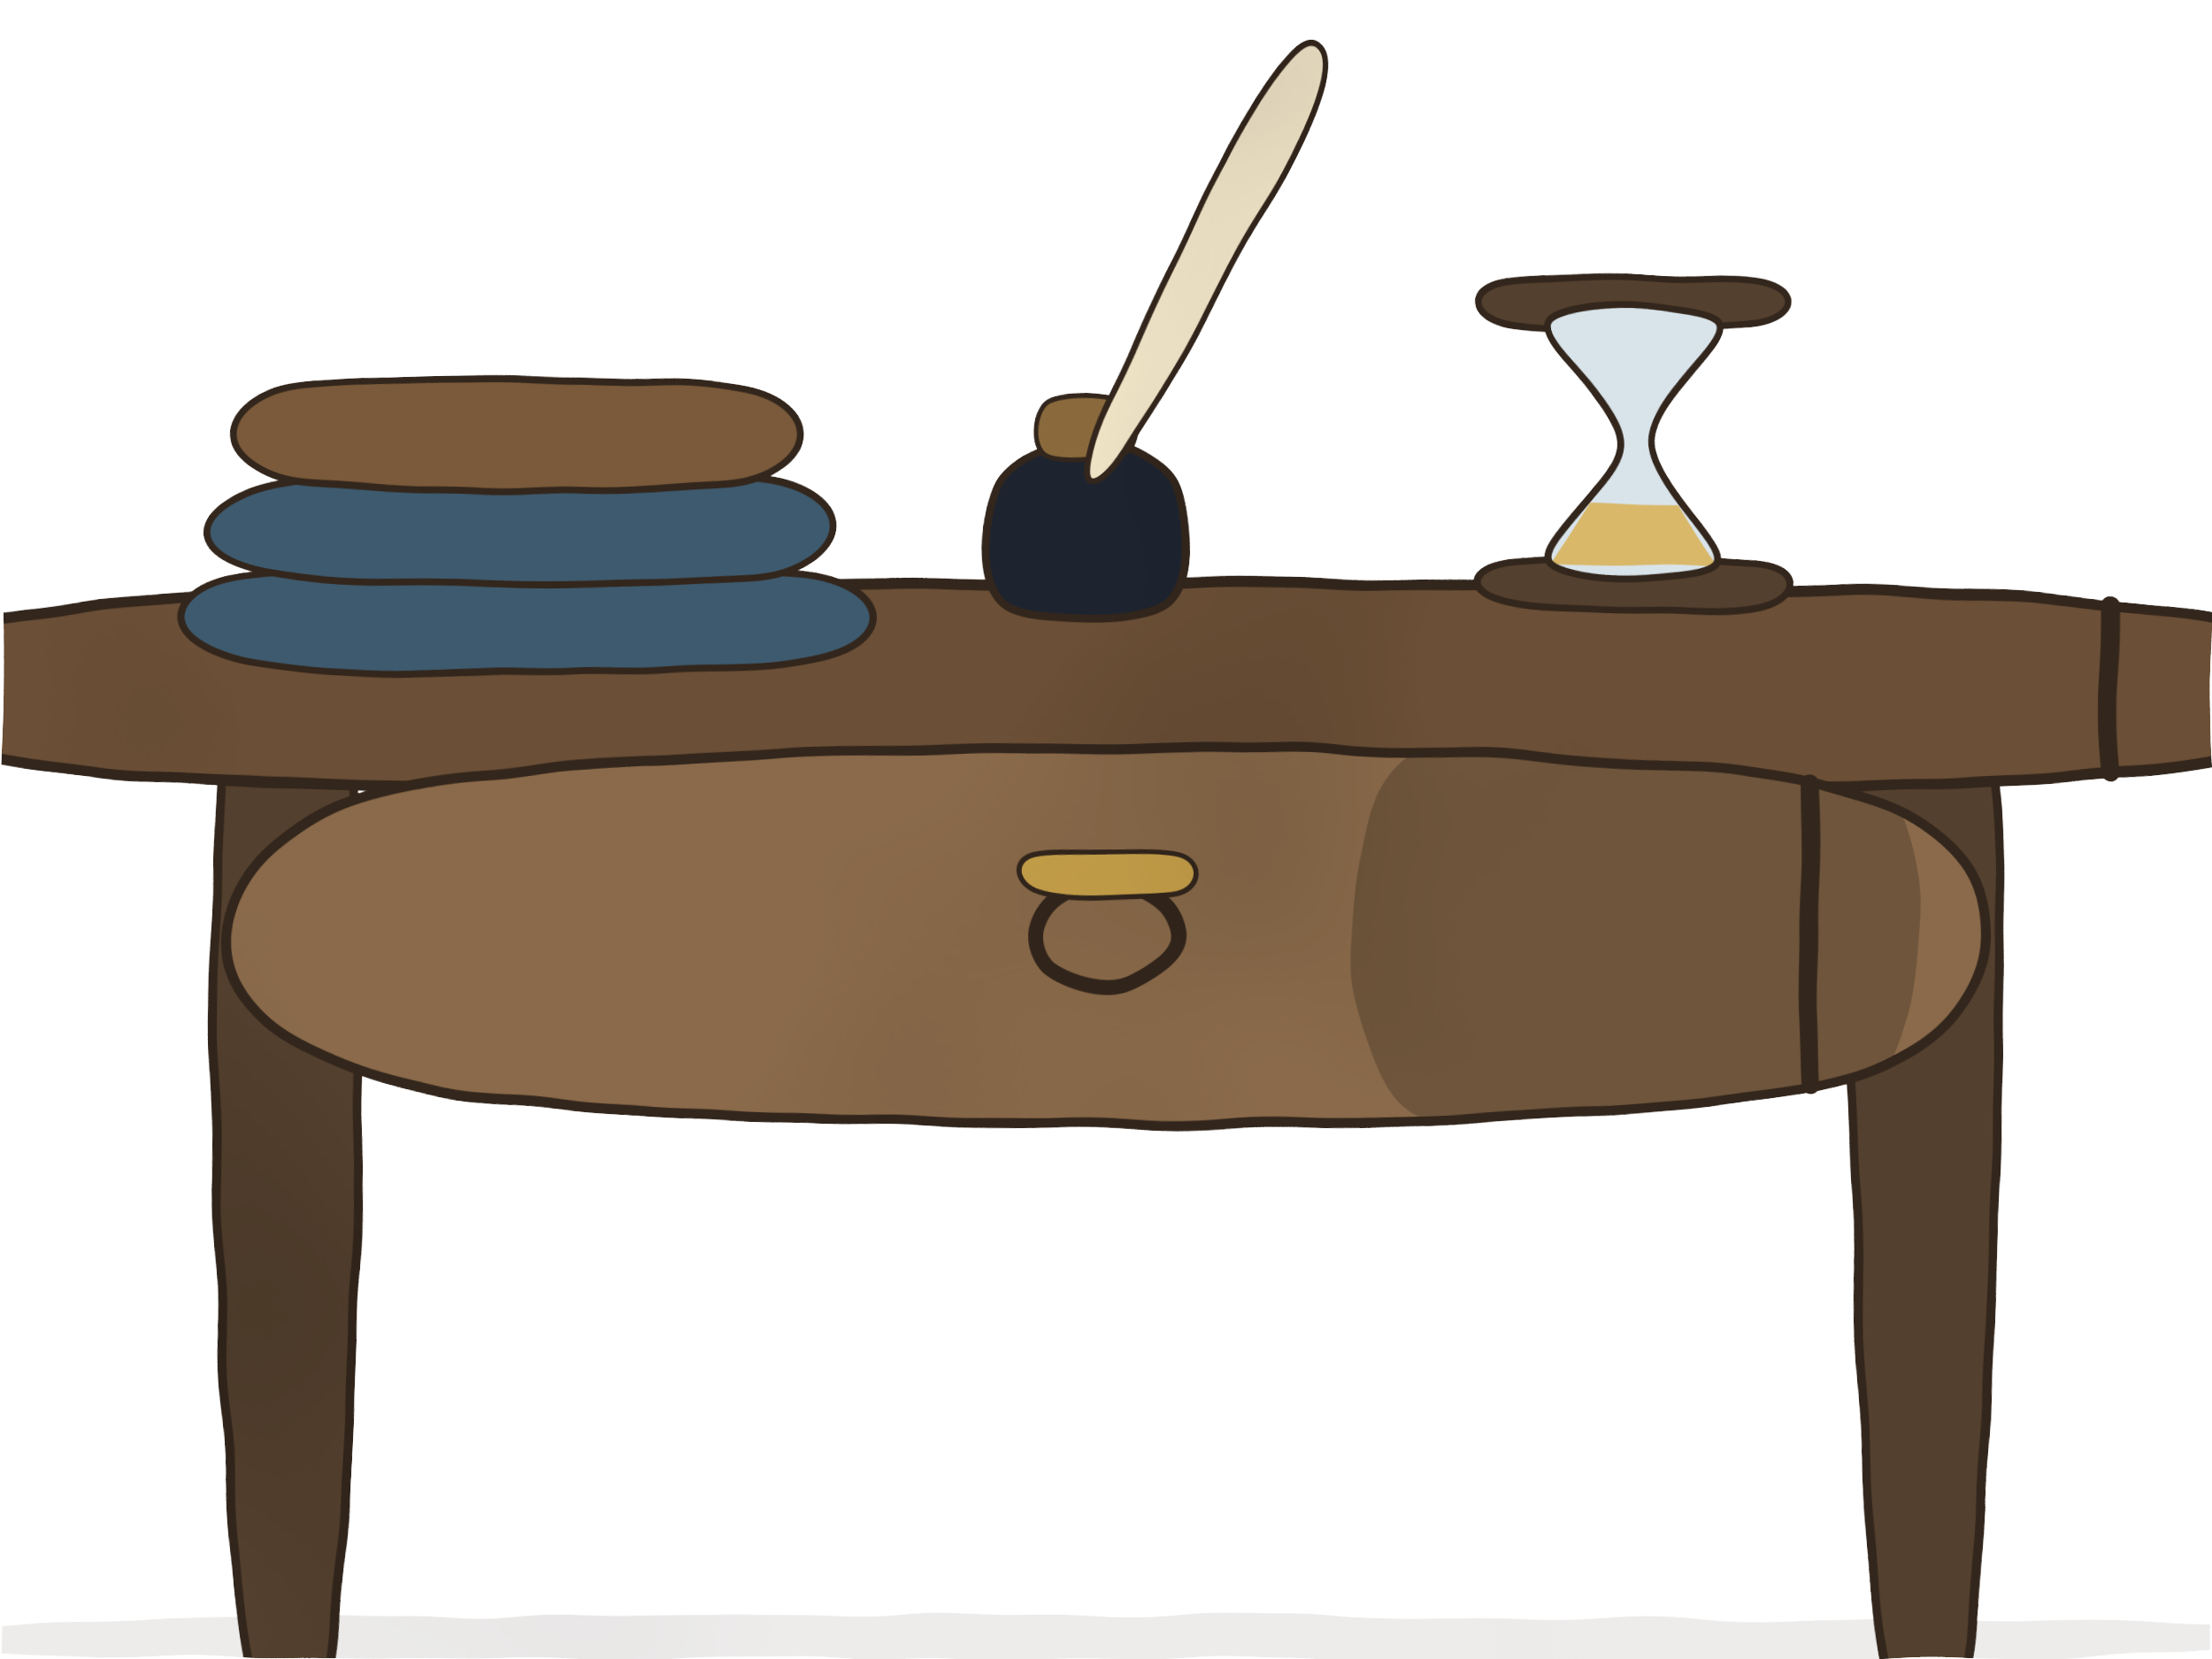
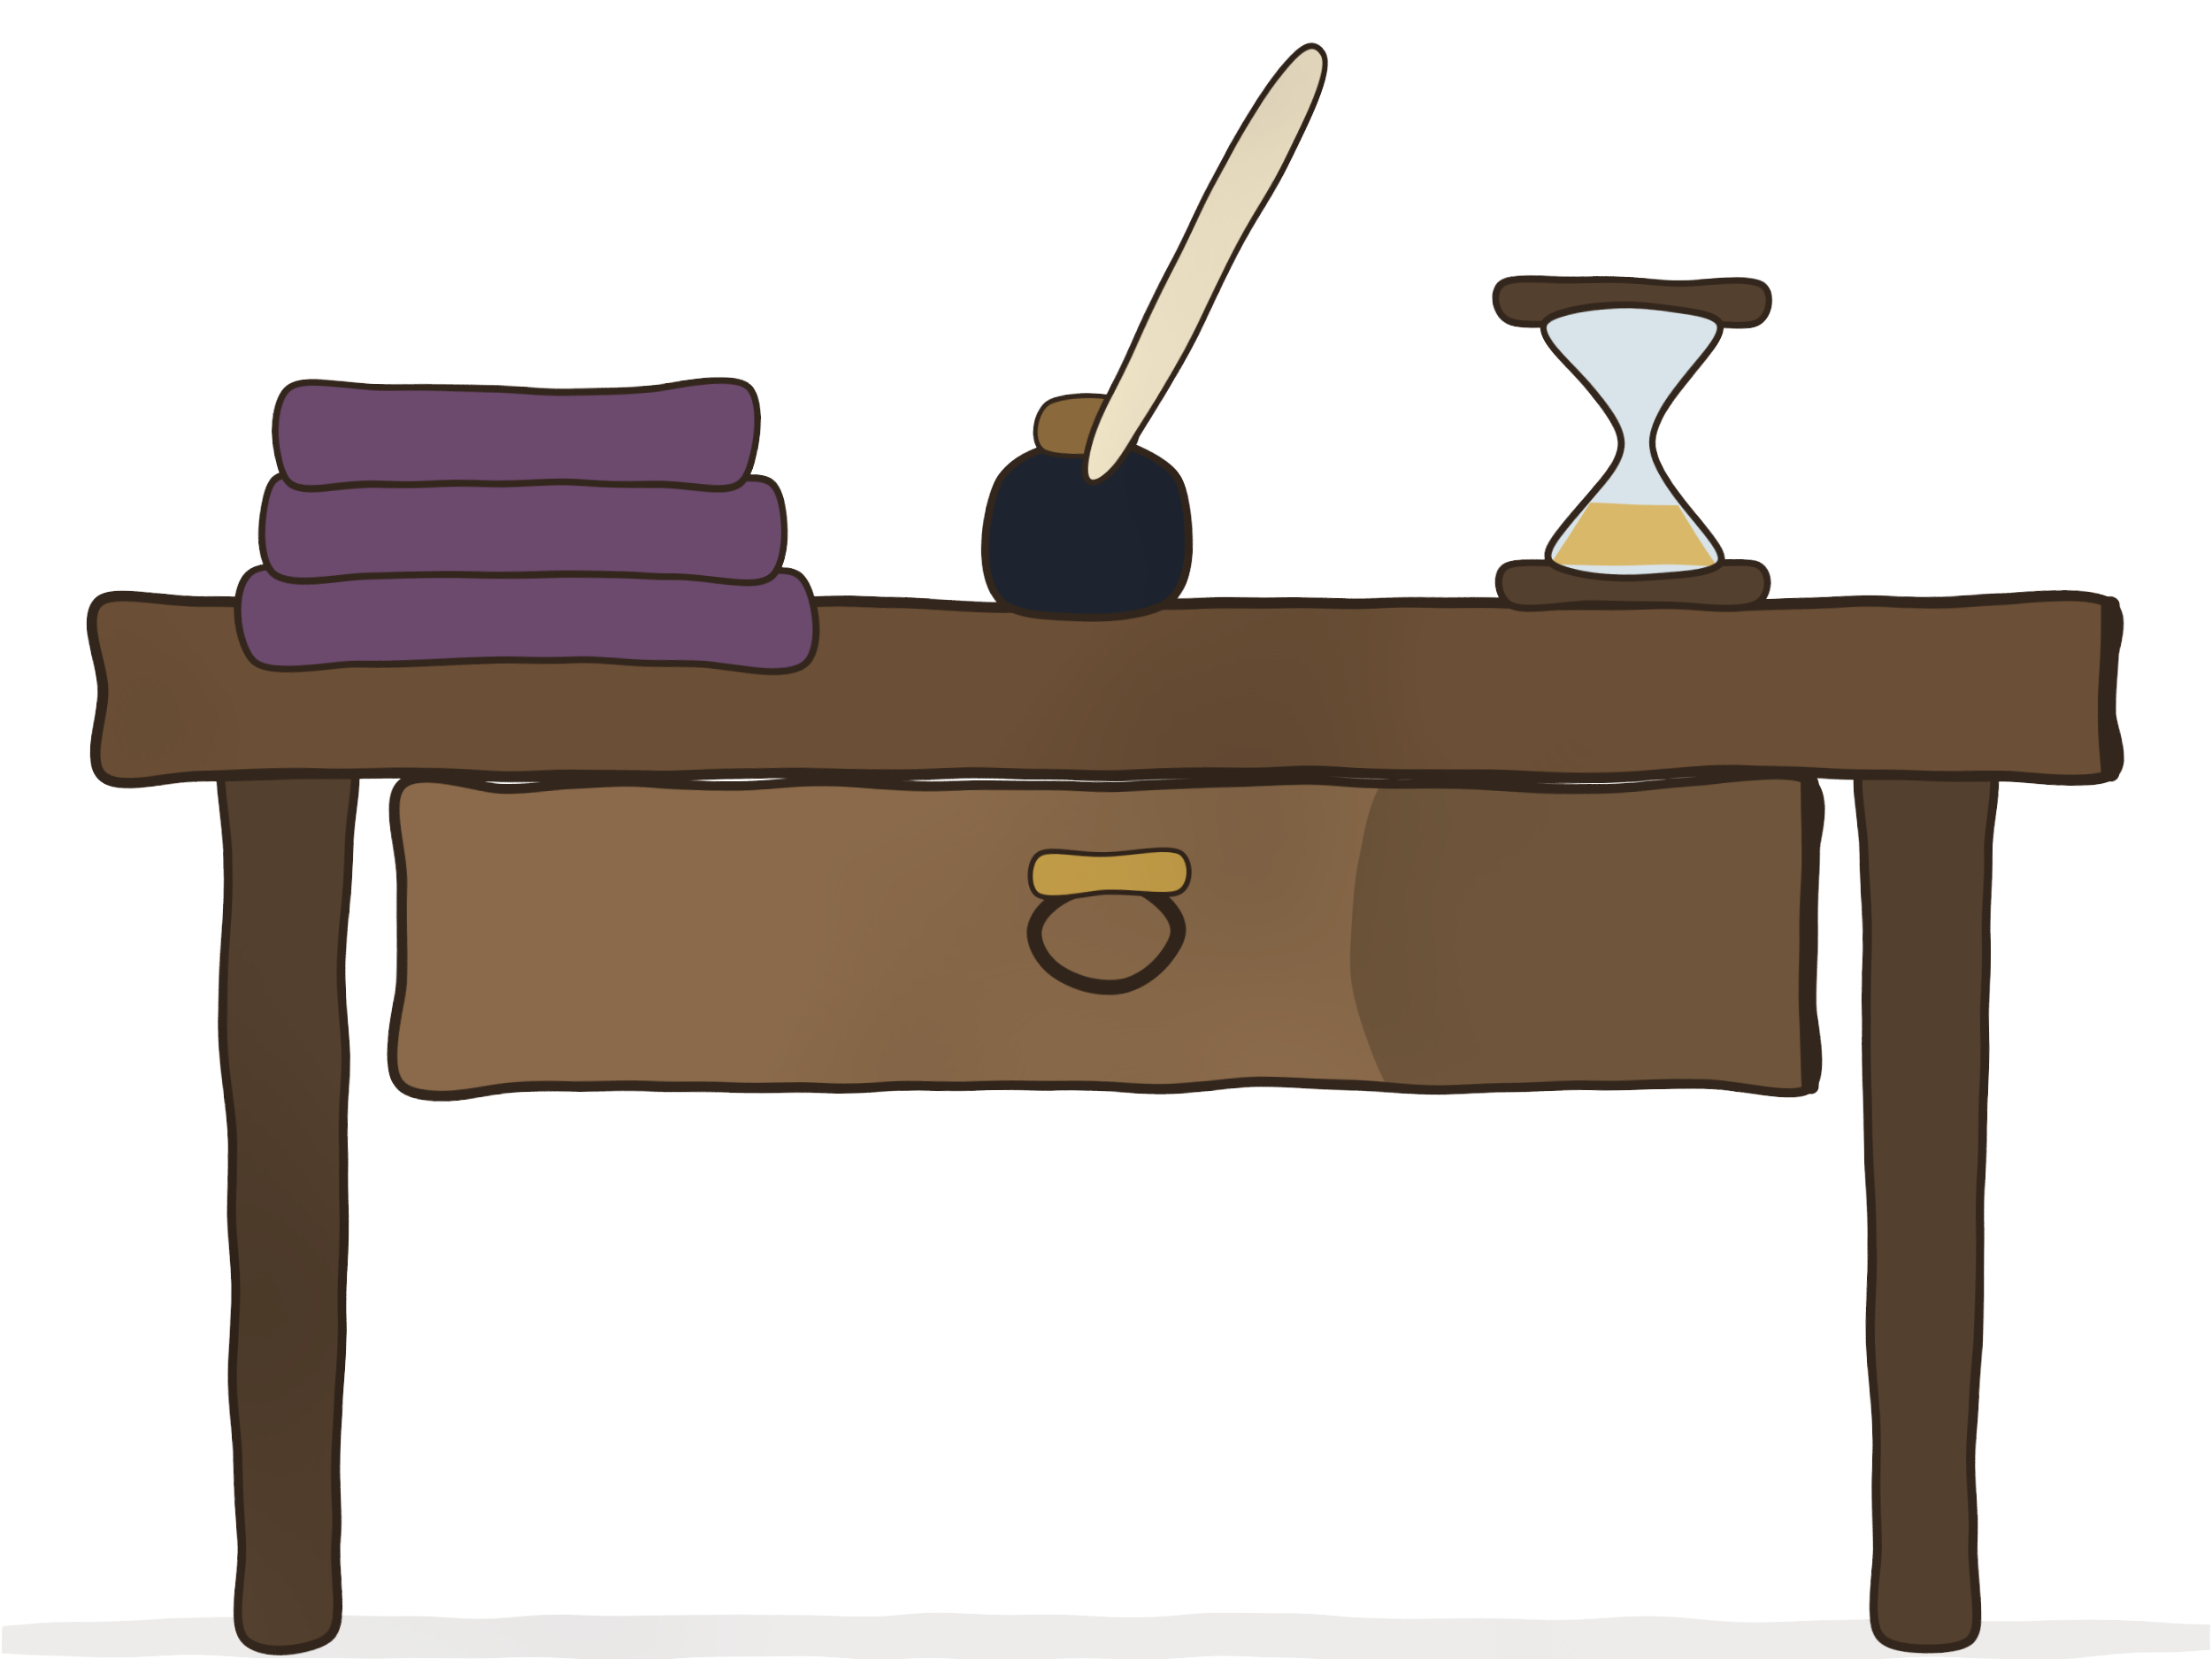
<svg xmlns="http://www.w3.org/2000/svg" viewBox="0 -30 400 330" width="400" height="300">
  <defs>
    <filter id="art" x="-4%" y="-4%" width="108%" height="108%" color-interpolation-filters="sRGB">
      <feTurbulence type="fractalNoise" baseFrequency="0.032" numOctaves="2" seed="752" result="w" />
      <feDisplacementMap in="SourceGraphic" in2="w" scale="2.6" xChannelSelector="R" yChannelSelector="G" result="d" />
      <feTurbulence type="fractalNoise" baseFrequency="0.007" numOctaves="3" seed="759" result="t" />
      <feColorMatrix in="t" type="matrix" values="0.3 0 0 0 0.85  0.3 0 0 0 0.85  0.3 0 0 0 0.85  0 0 0 0 1" result="tw" />
      <feBlend in="d" in2="tw" mode="multiply" result="m" />
      <feComposite in="m" in2="d" operator="in" />
    </filter>
    <filter id="blur" x="-30%" y="-30%" width="160%" height="160%">
      <feGaussianBlur stdDeviation="8" />
    </filter>
    <filter id="blur2" x="-30%" y="-30%" width="160%" height="160%">
      <feGaussianBlur stdDeviation="2.5" />
    </filter>
    <pattern id="hatch" width="6" height="6" patternUnits="userSpaceOnUse" patternTransform="rotate(38)">
      <line x1="0" y1="0" x2="0" y2="6" stroke="#33261c" stroke-width="1.2" />
    </pattern>
    <pattern id="hatch2" width="5" height="5" patternUnits="userSpaceOnUse" patternTransform="rotate(-48)">
      <line x1="0" y1="0" x2="0" y2="5" stroke="#33261c" stroke-width="1" />
    </pattern>
    <pattern id="hatchw" width="7" height="7" patternUnits="userSpaceOnUse" patternTransform="rotate(30)">
      <line x1="0" y1="0" x2="0" y2="7" stroke="#fff8e0" stroke-width="1.3" />
    </pattern>
  </defs>
  <g filter="url(#art)">
    <path d="M10.4 292.3C73.1 291 327.4 291 389.9 292.3C452.5 293.6 448.3 298.7 385.6 300C323 301.4 76.5 301.7 14 300.4C-48.5 299.1 -52.2 293.7 10.4 292.3Z" fill="#33261c" opacity="0.3" />
-     <path d="M24.2 119.9C27.8 90.6 46.3 90.5 50 119.9C53.6 149.3 49.8 267.2 46.1 296.4C42.5 325.7 31.7 324.9 28 295.5C24.4 266.1 20.5 149.2 24.2 119.9Z" fill="#54402e" />
-     <path d="M24.2 119.9C27.8 90.6 46.3 90.5 50 119.9C53.6 149.3 49.8 267.2 46.1 296.4C42.5 325.7 31.7 324.9 28 295.5C24.4 266.1 20.5 149.2 24.2 119.9Z" fill="none" stroke="#33261c" stroke-width="1.8" stroke-linecap="round" stroke-linejoin="round" />
-     <path d="M349.5 120.3C353.2 90.9 372.6 90.7 376.3 120C380.1 149.2 375.6 266.5 371.9 295.8C368.2 325.1 357.9 325.1 354.1 295.9C350.4 266.6 345.8 149.6 349.5 120.3Z" fill="#54402e" />
-     <path d="M349.5 120.3C353.2 90.9 372.6 90.7 376.3 120C380.1 149.2 375.6 266.5 371.9 295.8C368.2 325.1 357.9 325.1 354.1 295.9C350.4 266.6 345.8 149.6 349.5 120.3Z" fill="none" stroke="#33261c" stroke-width="1.8" stroke-linecap="round" stroke-linejoin="round" />
-     <path d="M0.5 90.2C67.1 84.7 333 84.7 399.6 90.3C466.2 95.9 466.8 118.4 400.2 124C333.5 129.6 66.2 129.3 -0.4 123.7C-67 118.1 -66.2 95.8 0.5 90.2Z" fill="#6b4f36" />
-     <path d="M0.5 90.2C67.1 84.7 333 84.7 399.6 90.3C466.2 95.9 466.8 118.4 400.2 124C333.5 129.6 66.2 129.3 -0.4 123.7C-67 118.1 -66.2 95.8 0.5 90.2Z" fill="none" stroke="#33261c" stroke-width="2.2" stroke-linecap="round" stroke-linejoin="round" />
+     <path d="M24.2 119.9C26.2 116.5 32.6 119.8 37 119.9C41.3 120 48 117.2 50.1 120.4C52.2 123.6 49.8 132.6 49.6 139.1C49.3 145.6 48.8 152.8 48.7 159.4C48.6 166 49.1 172.2 49 178.7C48.9 185.1 48.3 191.5 48.1 198C47.9 204.5 48 211.1 47.9 217.7C47.9 224.2 48.1 231 47.8 237.6C47.6 244.2 46.7 250.7 46.5 257.2C46.3 263.7 46.8 270 46.6 276.4C46.5 282.9 48.7 292.4 45.6 295.7C42.5 299 31 299.7 28.1 296.5C25.2 293.2 28.3 282.8 28 276.3C27.8 269.8 26.9 263.9 26.7 257.4C26.4 250.8 26.6 243.5 26.6 237C26.5 230.4 26.7 224.7 26.6 218.3C26.5 211.8 26.4 204.6 26.1 198C25.8 191.5 25.1 185.3 24.9 178.8C24.6 172.4 24.8 165.9 24.8 159.4C24.8 152.9 25 146.6 24.9 140C24.8 133.4 22.2 123.3 24.2 119.9Z" fill="#54402e" />
+     <path d="M24.2 119.9C26.2 116.5 32.6 119.8 37 119.9C41.3 120 48 117.2 50.1 120.4C52.2 123.6 49.8 132.6 49.6 139.1C49.3 145.6 48.8 152.8 48.7 159.4C48.6 166 49.1 172.2 49 178.7C48.9 185.1 48.3 191.5 48.1 198C47.9 204.5 48 211.1 47.9 217.7C47.9 224.2 48.1 231 47.8 237.6C47.6 244.2 46.7 250.7 46.5 257.2C46.3 263.7 46.8 270 46.6 276.4C46.5 282.9 48.7 292.4 45.6 295.7C42.5 299 31 299.7 28.1 296.5C25.2 293.2 28.3 282.8 28 276.3C27.8 269.8 26.9 263.9 26.7 257.4C26.4 250.8 26.6 243.5 26.6 237C26.5 230.4 26.7 224.7 26.6 218.3C26.5 211.8 26.4 204.6 26.1 198C25.8 191.5 25.1 185.3 24.9 178.8C24.6 172.4 24.8 165.9 24.8 159.4C24.8 152.9 25 146.6 24.9 140C24.8 133.4 22.2 123.3 24.2 119.9Z" fill="none" stroke="#33261c" stroke-width="1.8" stroke-linecap="round" stroke-linejoin="round" />
+     <path d="M350.5 119.6C352.5 116.4 358.3 120.2 362.6 120.2C366.9 120.3 374 116.7 376.1 119.9C378.2 123.2 375.3 133.2 375.1 139.7C375 146.3 375.1 152.7 375.1 159.1C375.1 165.5 375 171.7 374.9 178.2C374.7 184.7 374.4 191.4 374.2 198.1C374 204.7 373.9 211.4 373.8 218C373.7 224.6 373.9 231.2 373.7 237.8C373.4 244.3 372.6 250.9 372.4 257.4C372.2 263.9 372.7 270.4 372.5 276.8C372.4 283.3 374.7 293 371.6 296.2C368.6 299.3 357.2 299 354.3 295.7C351.3 292.5 353.8 283.3 353.6 276.9C353.5 270.4 353.6 263.4 353.4 256.8C353.2 250.2 352.7 243.9 352.4 237.3C352.2 230.8 352.1 224.1 351.9 217.5C351.8 211 351.8 204.5 351.7 198.1C351.6 191.7 351.7 185.7 351.6 179.1C351.5 172.5 351.3 165.2 351.1 158.6C350.9 152 350.5 145.9 350.4 139.4C350.3 132.9 348.5 122.8 350.5 119.6Z" fill="#54402e" />
+     <path d="M350.5 119.6C352.5 116.4 358.3 120.2 362.6 120.2C366.9 120.3 374 116.7 376.1 119.9C378.2 123.2 375.3 133.2 375.1 139.7C375 146.3 375.1 152.7 375.1 159.1C375.1 165.5 375 171.7 374.9 178.2C374.7 184.7 374.4 191.4 374.2 198.1C374 204.7 373.9 211.4 373.8 218C373.7 224.6 373.9 231.2 373.7 237.8C373.4 244.3 372.6 250.9 372.4 257.4C372.2 263.9 372.7 270.4 372.5 276.8C372.4 283.3 374.7 293 371.6 296.2C368.6 299.3 357.2 299 354.3 295.7C351.3 292.5 353.8 283.3 353.6 276.9C353.5 270.4 353.6 263.4 353.4 256.8C353.2 250.2 352.7 243.9 352.4 237.3C352.2 230.8 352.1 224.1 351.9 217.5C351.8 211 351.8 204.5 351.7 198.1C351.6 191.7 351.7 185.7 351.6 179.1C351.5 172.5 351.3 165.2 351.1 158.6C350.9 152 350.5 145.9 350.4 139.4C350.3 132.9 348.5 122.8 350.5 119.6Z" fill="none" stroke="#33261c" stroke-width="1.8" stroke-linecap="round" stroke-linejoin="round" />
+     <path d="M-0.3 89.7C3.3 87 14.5 90.1 21.5 90.1C28.6 90.1 35 89.7 41.9 89.7C48.8 89.7 56.2 90.1 63.2 90.1C70.2 90.2 77 90.1 83.9 90.1C90.8 90.1 97.7 90.2 104.8 90.2C111.9 90.2 119.4 90.1 126.5 90C133.6 89.9 140.5 89.4 147.5 89.5C154.6 89.6 161.9 90.3 168.8 90.4C175.8 90.6 182 90.5 189 90.4C196 90.3 203.8 90.1 210.9 90.1C217.9 90.1 224.2 90.3 231.3 90.3C238.3 90.3 246 90 253.1 90C260.2 89.9 266.9 90 273.9 90C280.9 90 288.1 90.1 295.1 90.1C302.1 90.1 308.9 89.9 315.8 89.9C322.8 89.9 329.9 89.8 336.9 89.9C343.8 90 350.4 90.3 357.4 90.3C364.5 90.2 371.9 89.7 378.9 89.7C386 89.6 396.5 87 400 89.9C403.4 92.8 399.8 101.3 399.8 107C399.9 112.7 404 121.2 400.5 124.1C396.9 127 385.8 124.4 378.6 124.4C371.5 124.4 364.5 124.2 357.6 124.1C350.7 124 344.2 123.9 337.2 123.8C330.2 123.7 322.7 123.6 315.7 123.7C308.7 123.8 302 124.1 295.1 124.2C288.2 124.3 281.3 124.5 274.2 124.4C267 124.3 259.2 123.7 252.1 123.7C245.1 123.6 238.9 124 231.9 124C224.9 124 217.4 123.7 210.3 123.7C203.2 123.7 196.2 124 189.2 124C182.2 124 175.2 123.7 168.3 123.7C161.3 123.8 154.6 124.4 147.6 124.4C140.7 124.4 133.5 123.9 126.5 123.9C119.5 123.9 112.7 124.3 105.7 124.3C98.7 124.3 91.5 124.2 84.4 124.1C77.3 124 70 123.8 62.9 123.8C55.8 123.7 48.8 123.8 41.8 123.9C34.8 124 27.7 124.3 20.7 124.4C13.8 124.4 3.7 127.3 0.3 124.3C-3.2 121.4 0 112.5 -0.1 106.7C-0.2 100.9 -3.9 92.5 -0.3 89.7Z" fill="#6b4f36" />
+     <path d="M-0.3 89.7C3.3 87 14.5 90.1 21.5 90.1C28.6 90.1 35 89.7 41.9 89.7C48.8 89.7 56.2 90.1 63.2 90.1C70.2 90.2 77 90.1 83.9 90.1C90.8 90.1 97.7 90.2 104.8 90.2C111.9 90.2 119.4 90.1 126.5 90C133.6 89.9 140.5 89.4 147.5 89.5C154.6 89.6 161.9 90.3 168.8 90.4C175.8 90.6 182 90.5 189 90.4C196 90.3 203.8 90.1 210.9 90.1C217.9 90.1 224.2 90.3 231.3 90.3C238.3 90.3 246 90 253.1 90C260.2 89.9 266.9 90 273.9 90C280.9 90 288.1 90.1 295.1 90.1C302.1 90.1 308.9 89.9 315.8 89.9C322.8 89.9 329.9 89.8 336.9 89.9C343.8 90 350.4 90.3 357.4 90.3C364.5 90.2 371.9 89.7 378.9 89.7C386 89.6 396.5 87 400 89.9C403.4 92.8 399.8 101.3 399.8 107C399.9 112.7 404 121.2 400.5 124.1C396.9 127 385.8 124.4 378.6 124.4C371.5 124.4 364.5 124.2 357.6 124.1C350.7 124 344.2 123.9 337.2 123.8C330.2 123.7 322.7 123.6 315.7 123.7C308.7 123.8 302 124.1 295.1 124.2C288.2 124.3 281.3 124.5 274.2 124.4C267 124.3 259.2 123.7 252.1 123.7C245.1 123.6 238.9 124 231.9 124C224.9 124 217.4 123.7 210.3 123.7C203.2 123.7 196.2 124 189.2 124C182.2 124 175.2 123.7 168.3 123.7C161.3 123.8 154.6 124.4 147.6 124.4C140.7 124.4 133.5 123.9 126.5 123.9C119.5 123.9 112.7 124.3 105.7 124.3C98.7 124.3 91.5 124.2 84.4 124.1C77.3 124 70 123.8 62.9 123.8C55.8 123.7 48.8 123.8 41.8 123.9C34.8 124 27.7 124.3 20.7 124.4C13.8 124.4 3.7 127.3 0.3 124.3C-3.2 121.4 0 112.5 -0.1 106.7C-0.2 100.9 -3.9 92.5 -0.3 89.7Z" fill="none" stroke="#33261c" stroke-width="2.2" stroke-linecap="round" stroke-linejoin="round" />
    <path d="M400 90C400 95.7 400 118.3 400 124" fill="none" stroke="#33261c" stroke-width="3.6" stroke-linecap="round" />
-     <path d="M60.1 126.5C106.9 116.5 293.9 115.8 340.5 125.8C387.1 135.8 386.3 176.5 339.5 186.5C292.8 196.5 106.5 195.6 59.9 185.6C13.3 175.6 13.3 136.4 60.1 126.5Z" fill="#8a6a4a" />
+     <path d="M60 126C63.6 122.7 74.4 126.5 81.6 126.4C88.9 126.4 96.1 125.6 103.3 125.5C110.5 125.5 117.5 126.3 124.7 126.4C131.9 126.5 139.4 126.1 146.5 126C153.6 126 160.5 126.1 167.6 126.1C174.6 126.2 181.7 126.3 188.9 126.3C196.1 126.2 203.5 125.9 210.9 125.8C218.2 125.7 225.6 125.7 232.8 125.7C240 125.7 246.9 125.7 254.1 125.8C261.2 125.9 268.7 126.2 275.8 126.3C283 126.4 289.9 126.5 297 126.4C304 126.3 310.8 125.8 318.1 125.7C325.3 125.6 336.7 122.5 340.4 125.9C344 129.3 339.9 139.2 339.9 145.9C339.9 152.6 340.5 159.4 340.5 166.2C340.5 172.9 343.5 183.2 339.9 186.4C336.3 189.6 325.9 185.7 318.8 185.6C311.7 185.5 304.4 185.9 297.1 186C289.8 186.2 282.3 186.3 275.1 186.3C267.9 186.3 261 186.2 253.9 186.1C246.8 186 239.7 185.8 232.6 185.9C225.4 185.9 218.3 186.4 211 186.4C203.8 186.4 196.1 186.1 188.9 186C181.7 185.9 175.1 185.8 167.8 185.8C160.6 185.9 152.9 186.3 145.7 186.4C138.5 186.5 131.9 186.4 124.8 186.4C117.7 186.3 110.4 186.1 103.2 186.1C95.9 186.1 88.6 186.4 81.4 186.4C74.1 186.4 63.3 189.6 59.8 186.1C56.2 182.7 60 172.4 60.1 165.7C60.1 159 59.9 152.6 59.9 146C59.9 139.4 56.4 129.3 60 126Z" fill="#8a6a4a" />
    <clipPath id="c194">
-       <path d="M60.1 126.5C106.9 116.5 293.9 115.8 340.5 125.8C387.1 135.8 386.3 176.5 339.5 186.5C292.8 196.5 106.5 195.6 59.9 185.6C13.3 175.6 13.3 136.4 60.1 126.5Z" />
+       <path d="M60 126C63.6 122.7 74.4 126.5 81.6 126.4C88.9 126.4 96.1 125.6 103.3 125.5C110.5 125.5 117.5 126.3 124.7 126.4C131.9 126.5 139.4 126.1 146.5 126C153.6 126 160.5 126.1 167.6 126.1C174.6 126.2 181.7 126.3 188.9 126.3C196.1 126.2 203.5 125.9 210.9 125.8C218.2 125.7 225.6 125.7 232.8 125.7C240 125.7 246.9 125.7 254.1 125.8C261.2 125.9 268.7 126.2 275.8 126.3C283 126.4 289.9 126.5 297 126.4C304 126.3 310.8 125.8 318.1 125.7C325.3 125.6 336.7 122.5 340.4 125.9C344 129.3 339.9 139.2 339.9 145.9C339.9 152.6 340.5 159.4 340.5 166.2C340.5 172.9 343.5 183.2 339.9 186.4C336.3 189.6 325.9 185.7 318.8 185.6C311.7 185.5 304.4 185.9 297.1 186C289.8 186.2 282.3 186.3 275.1 186.3C267.9 186.3 261 186.2 253.9 186.1C246.8 186 239.7 185.8 232.6 185.9C225.4 185.9 218.3 186.4 211 186.4C203.8 186.4 196.1 186.1 188.9 186C181.7 185.9 175.1 185.8 167.8 185.8C160.6 185.9 152.9 186.3 145.7 186.4C138.5 186.5 131.9 186.4 124.8 186.4C117.7 186.3 110.4 186.1 103.2 186.1C95.9 186.1 88.6 186.4 81.4 186.4C74.1 186.4 63.3 189.6 59.8 186.1C56.2 182.7 60 172.4 60.1 165.7C60.1 159 59.9 152.6 59.9 146C59.9 139.4 56.4 129.3 60 126Z" />
    </clipPath>
    <g clip-path="url(#c194)">
-       <path d="M260.2 120.3C275.3 108.6 335.3 108.3 350.2 119.9C365.1 131.5 364.8 178.4 349.7 190.1C334.7 201.8 274.8 201.8 259.9 190.2C245 178.5 245.2 132 260.2 120.3Z" fill="rgba(0,0,0,0.2)" />
+       <path d="M259.9 120.1C274.9 108.4 335.1 108.2 350.1 119.9C365.1 131.5 364.8 178.3 349.8 190C334.8 201.7 274.9 201.7 260 190.1C245 178.4 244.9 131.8 259.9 120.1Z" fill="rgba(0,0,0,0.2)" />
    </g>
-     <path d="M60.1 126.5C106.9 116.5 293.9 115.8 340.5 125.8C387.1 135.8 386.3 176.5 339.5 186.5C292.8 196.5 106.5 195.6 59.9 185.6C13.3 175.6 13.3 136.4 60.1 126.5Z" fill="none" stroke="#33261c" stroke-width="2" stroke-linecap="round" stroke-linejoin="round" />
+     <path d="M60 126C63.6 122.7 74.4 126.5 81.6 126.4C88.9 126.4 96.1 125.6 103.3 125.5C110.5 125.5 117.5 126.3 124.7 126.4C131.9 126.5 139.4 126.1 146.5 126C153.6 126 160.5 126.1 167.6 126.1C174.6 126.2 181.7 126.3 188.9 126.3C196.1 126.2 203.5 125.9 210.9 125.8C218.2 125.7 225.6 125.7 232.8 125.7C240 125.7 246.9 125.7 254.1 125.8C261.2 125.9 268.7 126.2 275.8 126.3C283 126.4 289.9 126.5 297 126.4C304 126.3 310.8 125.8 318.1 125.7C325.3 125.6 336.7 122.5 340.4 125.9C344 129.3 339.9 139.2 339.9 145.9C339.9 152.6 340.5 159.4 340.5 166.2C340.5 172.9 343.5 183.2 339.9 186.4C336.3 189.6 325.9 185.7 318.8 185.6C311.7 185.5 304.4 185.9 297.1 186C289.8 186.2 282.3 186.3 275.1 186.3C267.9 186.3 261 186.2 253.9 186.1C246.8 186 239.7 185.8 232.6 185.9C225.4 185.9 218.3 186.4 211 186.4C203.8 186.4 196.1 186.1 188.9 186C181.7 185.9 175.1 185.8 167.8 185.8C160.6 185.9 152.9 186.3 145.7 186.4C138.5 186.5 131.9 186.4 124.8 186.4C117.7 186.3 110.4 186.1 103.2 186.1C95.9 186.1 88.6 186.4 81.4 186.4C74.1 186.4 63.3 189.6 59.8 186.1C56.2 182.7 60 172.4 60.1 165.7C60.1 159 59.9 152.6 59.9 146C59.9 139.4 56.4 129.3 60 126Z" fill="none" stroke="#33261c" stroke-width="2" stroke-linecap="round" stroke-linejoin="round" />
    <path d="M340 126C340 136 340 176 340 186" fill="none" stroke="#33261c" stroke-width="3.6" stroke-linecap="round" />
-     <path d="M214.5 156.5C214.5 158.3 213.6 159.9 211.8 161.5C210.1 163 206.6 165.1 203.9 165.8C201.3 166.4 198.4 166 195.8 165.4C193.2 164.8 189.9 163.6 188.2 162.1C186.6 160.5 185.9 158.1 186 156C186.1 153.9 187.3 151.3 188.9 149.7C190.5 148.1 193.1 146.8 195.6 146.3C198.2 145.8 201.7 146 204.4 146.7C207.1 147.4 210 149 211.7 150.6C213.3 152.2 214.5 154.7 214.5 156.5Z" fill="none" />
-     <path d="M214.5 156.5C214.5 158.3 213.6 159.9 211.8 161.5C210.1 163 206.6 165.1 203.9 165.8C201.3 166.4 198.4 166 195.8 165.4C193.2 164.8 189.9 163.6 188.2 162.1C186.6 160.5 185.9 158.1 186 156C186.1 153.9 187.3 151.3 188.9 149.7C190.5 148.1 193.1 146.8 195.6 146.3C198.2 145.8 201.7 146 204.4 146.7C207.1 147.4 210 149 211.7 150.6C213.3 152.2 214.5 154.7 214.5 156.5Z" fill="none" stroke="#33261c" stroke-width="3" stroke-linecap="round" stroke-linejoin="round" />
-     <path d="M185.5 140.5C190.2 139.2 209.4 139.1 214.1 140.4C218.8 141.7 218.3 146.9 213.6 148.2C209 149.4 190.9 149 186.3 147.7C181.6 146.5 180.9 141.7 185.5 140.5Z" fill="#c9a24a" />
-     <path d="M185.5 140.5C190.2 139.2 209.4 139.1 214.1 140.4C218.8 141.7 218.3 146.9 213.6 148.2C209 149.4 190.9 149 186.3 147.7C181.6 146.5 180.9 141.7 185.5 140.5Z" fill="none" stroke="#33261c" stroke-width="1" stroke-linecap="round" stroke-linejoin="round" />
-     <path d="M30.4 84.3C48.8 81.3 121.7 80.9 139.9 83.8C158.2 86.7 158.4 98.7 140 101.7C121.6 104.7 48 104.8 29.7 101.9C11.5 99 12 87.3 30.4 84.3Z" fill="#3e5a6e" />
-     <path d="M30.4 84.3C48.8 81.3 121.7 80.9 139.9 83.8C158.2 86.7 158.4 98.7 140 101.7C121.6 104.7 48 104.8 29.7 101.9C11.5 99 12 87.3 30.4 84.3Z" fill="none" stroke="#33261c" stroke-width="1.4" stroke-linecap="round" stroke-linejoin="round" />
-     <path d="M34.2 66.4C51 63.4 117.6 62.6 134.2 65.5C150.8 68.4 150.7 80.8 134 83.8C117.3 86.9 50.4 86.6 33.7 83.7C17.1 80.8 17.5 69.5 34.2 66.4Z" fill="#3e5a6e" />
-     <path d="M34.2 66.4C51 63.4 117.6 62.6 134.2 65.5C150.8 68.4 150.7 80.8 134 83.8C117.3 86.9 50.4 86.6 33.7 83.7C17.1 80.8 17.5 69.5 34.2 66.4Z" fill="none" stroke="#33261c" stroke-width="1.4" stroke-linecap="round" stroke-linejoin="round" />
-     <path d="M38.1 47.8C53.1 44.9 112.7 45 127.7 48C142.7 51 143.1 62.8 128.1 65.7C113.2 68.6 53.1 68.5 38.1 65.5C23.1 62.5 23.2 50.7 38.1 47.8Z" fill="#7a5a3a" />
-     <path d="M38.1 47.8C53.1 44.9 112.7 45 127.7 48C142.7 51 143.1 62.8 128.1 65.7C113.2 68.6 53.1 68.5 38.1 65.5C23.1 62.5 23.2 50.7 38.1 47.8Z" fill="none" stroke="#33261c" stroke-width="1.4" stroke-linecap="round" stroke-linejoin="round" />
-     <path d="M180.2 90.2C185.8 94.1 206.5 94.1 212 90.2C217.5 86.2 216.1 71.9 213.5 66.4C210.9 61 202.3 57.6 196.4 57.6C190.6 57.6 181.1 60.9 178.4 66.3C175.7 71.8 174.6 86.2 180.2 90.2Z" fill="#1d2430" />
-     <path d="M180.2 90.2C185.8 94.1 206.5 94.1 212 90.2C217.5 86.2 216.1 71.9 213.5 66.4C210.9 61 202.3 57.6 196.4 57.6C190.6 57.6 181.1 60.9 178.4 66.3C175.7 71.8 174.6 86.2 180.2 90.2Z" fill="none" stroke="#33261c" stroke-width="1.6" stroke-linecap="round" stroke-linejoin="round" />
-     <path d="M188.1 49.7C190.8 48.1 201.7 48.7 204.3 50.5C207 52.2 206.7 58.5 204 60.2C201.2 61.8 190.6 62.2 188 60.4C185.3 58.7 185.3 51.4 188.1 49.7Z" fill="#8a6a3c" />
-     <path d="M188.1 49.7C190.8 48.1 201.7 48.7 204.3 50.5C207 52.2 206.7 58.5 204 60.2C201.2 61.8 190.6 62.2 188 60.4C185.3 58.7 185.3 51.4 188.1 49.7Z" fill="none" stroke="#33261c" stroke-width="1" stroke-linecap="round" stroke-linejoin="round" />
-     <path d="M198.1 56C202.4 44.4 222.6 2.8 229.9 -10C237.2 -22.7 240.5 -21.8 241.9 -20.4C243.3 -19.1 244.6 -15.4 238.3 -2C231.9 11.4 210.4 50.3 203.7 60C197 69.6 193.7 67.7 198.1 56Z" fill="#efe3c6" />
-     <path d="M198.1 56C202.4 44.4 222.6 2.8 229.9 -10C237.2 -22.7 240.5 -21.8 241.9 -20.4C243.3 -19.1 244.6 -15.4 238.3 -2C231.9 11.4 210.4 50.3 203.7 60C197 69.6 193.7 67.7 198.1 56Z" fill="none" stroke="#33261c" stroke-width="1.2" stroke-linecap="round" stroke-linejoin="round" />
-     <path d="M279.9 89.8C288.2 91.3 321.7 91.8 330 90.5C338.4 89.1 338.3 83.1 330.1 81.7C321.8 80.2 288.8 80.4 280.4 81.7C272.1 83.1 271.7 88.4 279.9 89.8Z" fill="#54402e" />
-     <path d="M279.9 89.8C288.2 91.3 321.7 91.8 330 90.5C338.4 89.1 338.3 83.1 330.1 81.7C321.8 80.2 288.8 80.4 280.4 81.7C272.1 83.1 271.7 88.4 279.9 89.8Z" fill="none" stroke="#33261c" stroke-width="1.4" stroke-linecap="round" stroke-linejoin="round" />
-     <path d="M280.1 26.3C288.4 24.9 321.6 24.6 329.8 25.9C338.1 27.3 338 32.9 329.7 34.4C321.4 35.8 288.5 35.8 280.2 34.5C272 33.2 271.9 27.8 280.1 26.3Z" fill="#54402e" />
-     <path d="M280.1 26.3C288.4 24.9 321.6 24.6 329.8 25.9C338.1 27.3 338 32.9 329.7 34.4C321.4 35.8 288.5 35.8 280.2 34.5C272 33.2 271.9 27.8 280.1 26.3Z" fill="none" stroke="#33261c" stroke-width="1.4" stroke-linecap="round" stroke-linejoin="round" />
-     <path d="M288.4 33.5C291.7 29.5 318.4 30.3 321.7 34.3C324.9 38.4 308 49.9 308 57.8C308 65.7 325 77.7 321.7 81.7C318.4 85.7 291.4 85.7 288 81.8C284.7 77.9 301.7 66.3 301.7 58.3C301.8 50.2 285.1 37.5 288.4 33.5Z" fill="#d9e4ea" />
+     <path d="M214.3 155.7C214.2 157.6 212.5 160.3 210.9 162C209.3 163.7 207 165.2 204.5 165.8C202 166.4 198.4 166 195.7 165.3C193.1 164.6 190.1 163.3 188.5 161.6C186.8 160 185.7 157.6 185.7 155.7C185.7 153.8 186.9 151.7 188.6 150.2C190.2 148.6 192.9 147.3 195.5 146.6C198.2 145.9 201.8 145.6 204.5 146.2C207.2 146.8 209.9 148.8 211.5 150.3C213.2 151.9 214.4 153.7 214.3 155.7Z" fill="none" />
+     <path d="M214.3 155.7C214.2 157.6 212.5 160.3 210.9 162C209.3 163.7 207 165.2 204.5 165.8C202 166.4 198.4 166 195.7 165.3C193.1 164.6 190.1 163.3 188.5 161.6C186.8 160 185.7 157.6 185.7 155.7C185.7 153.8 186.9 151.7 188.6 150.2C190.2 148.6 192.9 147.3 195.5 146.6C198.2 145.9 201.8 145.6 204.5 146.2C207.2 146.8 209.9 148.8 211.5 150.3C213.2 151.9 214.4 153.7 214.3 155.7Z" fill="none" stroke="#33261c" stroke-width="3" stroke-linecap="round" stroke-linejoin="round" />
+     <path d="M186.4 140.4C188.6 139 194.9 140.1 199.6 140C204.2 139.9 211.9 138.6 214.3 139.9C216.7 141.3 216.5 146.6 214 147.9C211.6 149.2 204.2 147.8 199.5 147.8C194.9 147.9 188.2 149.5 186.1 148.3C183.9 147.1 184.1 141.8 186.4 140.4Z" fill="#c9a24a" />
+     <path d="M186.4 140.4C188.6 139 194.9 140.1 199.6 140C204.2 139.9 211.9 138.6 214.3 139.9C216.7 141.3 216.5 146.6 214 147.9C211.6 149.2 204.2 147.8 199.5 147.8C194.9 147.9 188.2 149.5 186.1 148.3C183.9 147.1 184.1 141.8 186.4 140.4Z" fill="none" stroke="#33261c" stroke-width="1" stroke-linecap="round" stroke-linejoin="round" />
+     <path d="M30.2 83.7C33.9 80.7 45 83.7 52.2 83.7C59.5 83.7 66.3 83.7 73.7 83.7C81 83.7 88.9 83.5 96.3 83.6C103.7 83.7 110.9 84.3 118.1 84.4C125.3 84.4 135.8 81 139.5 84C143.2 87 144 99.2 140.4 102.2C136.8 105.3 125.4 102.5 118 102.5C110.6 102.4 103.5 101.8 96.2 101.7C88.9 101.6 81.7 101.9 74.2 101.8C66.8 101.8 59 101.6 51.6 101.6C44.3 101.6 33.8 104.8 30.2 101.8C26.7 98.8 26.5 86.8 30.2 83.7Z" fill="#6c4a6e" />
+     <path d="M30.2 83.7C33.9 80.7 45 83.7 52.2 83.7C59.5 83.7 66.3 83.7 73.7 83.7C81 83.7 88.9 83.5 96.3 83.6C103.7 83.7 110.9 84.3 118.1 84.4C125.3 84.4 135.8 81 139.5 84C143.2 87 144 99.2 140.4 102.2C136.8 105.3 125.4 102.5 118 102.5C110.6 102.4 103.5 101.8 96.2 101.7C88.9 101.6 81.7 101.9 74.2 101.8C66.8 101.8 59 101.6 51.6 101.6C44.3 101.6 33.8 104.8 30.2 101.8C26.7 98.8 26.5 86.8 30.2 83.7Z" fill="none" stroke="#33261c" stroke-width="1.4" stroke-linecap="round" stroke-linejoin="round" />
+     <path d="M34.4 65.5C37.7 62.5 47.1 66 53.8 66C60.4 66 67.6 65.7 74.3 65.7C80.9 65.6 86.9 65.7 93.5 65.8C100.1 65.9 107.1 66.4 113.9 66.5C120.7 66.5 130.8 63.3 134.1 66.2C137.5 69.1 137.4 80.9 134.1 83.9C130.7 87 120.8 84.4 114.1 84.4C107.4 84.4 100.7 83.9 94 83.9C87.3 83.9 80.6 84.3 73.9 84.3C67.1 84.3 60.1 84.2 53.5 84.1C46.9 84 37.5 86.9 34.3 83.8C31.1 80.7 31.2 68.5 34.4 65.5Z" fill="#6c4a6e" />
+     <path d="M34.4 65.5C37.7 62.5 47.1 66 53.8 66C60.4 66 67.6 65.7 74.3 65.7C80.9 65.6 86.9 65.7 93.5 65.8C100.1 65.9 107.1 66.4 113.9 66.5C120.7 66.5 130.8 63.3 134.1 66.2C137.5 69.1 137.4 80.9 134.1 83.9C130.7 87 120.8 84.4 114.1 84.4C107.4 84.4 100.7 83.9 94 83.9C87.3 83.9 80.6 84.3 73.9 84.3C67.1 84.3 60.1 84.2 53.5 84.1C46.9 84 37.5 86.9 34.3 83.8C31.1 80.7 31.2 68.5 34.4 65.5Z" fill="none" stroke="#33261c" stroke-width="1.4" stroke-linecap="round" stroke-linejoin="round" />
+     <path d="M37.8 48.3C40.9 45.2 49.9 47.7 56 47.6C62.1 47.4 68.3 47.5 74.2 47.5C80.1 47.6 85.6 47.9 91.5 47.9C97.4 47.9 103.6 47.7 109.8 47.6C115.9 47.6 125.4 44.6 128.4 47.6C131.4 50.6 130.9 62.5 127.8 65.6C124.8 68.8 115.9 66.3 109.9 66.4C103.9 66.4 97.8 66.1 91.9 66.1C85.9 66.1 80.3 66.2 74.2 66.2C68.2 66.3 61.7 66.5 55.6 66.5C49.5 66.4 40.5 68.8 37.5 65.8C34.6 62.8 34.7 51.3 37.8 48.3Z" fill="#6c4a6e" />
+     <path d="M37.8 48.3C40.9 45.2 49.9 47.7 56 47.6C62.1 47.4 68.3 47.5 74.2 47.5C80.1 47.6 85.6 47.9 91.5 47.9C97.4 47.9 103.6 47.7 109.8 47.6C115.9 47.6 125.4 44.6 128.4 47.6C131.4 50.6 130.9 62.5 127.8 65.6C124.8 68.8 115.9 66.3 109.9 66.4C103.9 66.4 97.8 66.1 91.9 66.1C85.9 66.1 80.3 66.2 74.2 66.2C68.2 66.3 61.7 66.5 55.6 66.5C49.5 66.4 40.5 68.8 37.5 65.8C34.6 62.8 34.7 51.3 37.8 48.3Z" fill="none" stroke="#33261c" stroke-width="1.4" stroke-linecap="round" stroke-linejoin="round" />
+     <path d="M180 90C185.6 94 206.6 93.9 212.3 89.8C218 85.8 216.8 71.1 214.2 65.7C211.5 60.4 202.3 57.5 196.4 57.5C190.4 57.5 181.2 60.2 178.4 65.7C175.7 71.1 174.4 85.9 180 90Z" fill="#1d2430" />
+     <path d="M180 90C185.6 94 206.6 93.9 212.3 89.8C218 85.8 216.8 71.1 214.2 65.7C211.5 60.4 202.3 57.5 196.4 57.5C190.4 57.5 181.2 60.2 178.4 65.7C175.7 71.1 174.4 85.9 180 90Z" fill="none" stroke="#33261c" stroke-width="1.6" stroke-linecap="round" stroke-linejoin="round" />
+     <path d="M188.3 49.8C191.1 48.3 201.7 48.6 204.4 50.3C207.1 51.9 207.2 58.3 204.4 59.9C201.6 61.4 190.3 61.2 187.6 59.5C184.9 57.8 185.5 51.3 188.3 49.8Z" fill="#8a6a3c" />
+     <path d="M188.3 49.8C191.1 48.3 201.7 48.6 204.4 50.3C207.1 51.9 207.2 58.3 204.4 59.9C201.6 61.4 190.3 61.2 187.6 59.5C184.9 57.8 185.5 51.3 188.3 49.8Z" fill="none" stroke="#33261c" stroke-width="1" stroke-linecap="round" stroke-linejoin="round" />
+     <path d="M197.5 56C201.9 44.3 223 2.4 230.4 -10.2C237.9 -22.8 241 -21 242.2 -19.6C243.4 -18.3 244 -15.6 237.6 -2.3C231.2 11.1 210.7 50.6 204 60.3C197.3 70 193.1 67.8 197.5 56Z" fill="#efe3c6" />
+     <path d="M197.5 56C201.9 44.3 223 2.4 230.4 -10.2C237.9 -22.8 241 -21 242.2 -19.6C243.4 -18.3 244 -15.6 237.6 -2.3C231.2 11.1 210.7 50.6 204 60.3C197.3 70 193.1 67.8 197.5 56Z" fill="none" stroke="#33261c" stroke-width="1.2" stroke-linecap="round" stroke-linejoin="round" />
+     <path d="M280.3 90.4C283.1 91.6 291.1 89.9 296.6 89.8C302.1 89.8 307.9 90.2 313.5 90.2C319 90.1 327.1 91 329.8 89.6C332.5 88.2 332.5 83.2 329.8 81.8C327.1 80.5 319.1 81.7 313.5 81.7C308 81.8 302.1 81.8 296.5 81.9C290.8 82.1 282.4 81 279.7 82.4C277 83.8 277.5 89.1 280.3 90.4Z" fill="#54402e" />
+     <path d="M280.3 90.4C283.1 91.6 291.1 89.9 296.6 89.8C302.1 89.8 307.9 90.2 313.5 90.2C319 90.1 327.1 91 329.8 89.6C332.5 88.2 332.5 83.2 329.8 81.8C327.1 80.5 319.1 81.7 313.5 81.7C308 81.8 302.1 81.8 296.5 81.9C290.8 82.1 282.4 81 279.7 82.4C277 83.8 277.5 89.1 280.3 90.4Z" fill="none" stroke="#33261c" stroke-width="1.4" stroke-linecap="round" stroke-linejoin="round" />
+     <path d="M279.6 26.4C282.4 25.1 291.3 25.9 296.9 25.8C302.6 25.7 307.9 25.8 313.4 25.9C319 26 327.5 25.1 330.2 26.5C332.9 27.9 332.4 33.1 329.5 34.4C326.7 35.7 318.4 34.3 312.9 34.3C307.5 34.2 302.2 34 296.7 33.9C291.2 33.8 282.7 35 279.9 33.7C277 32.5 276.7 27.8 279.6 26.4Z" fill="#54402e" />
+     <path d="M279.6 26.4C282.4 25.1 291.3 25.9 296.9 25.8C302.6 25.7 307.9 25.8 313.4 25.9C319 26 327.5 25.1 330.2 26.5C332.9 27.9 332.4 33.1 329.5 34.4C326.7 35.7 318.4 34.3 312.9 34.3C307.5 34.2 302.2 34 296.7 33.9C291.2 33.8 282.7 35 279.9 33.7C277 32.5 276.7 27.8 279.6 26.4Z" fill="none" stroke="#33261c" stroke-width="1.4" stroke-linecap="round" stroke-linejoin="round" />
+     <path d="M287.5 33.8C290.9 29.8 318.2 30.1 321.7 34.2C325.1 38.2 308.1 50.2 308.2 58.1C308.3 66 325.8 77.7 322.4 81.6C319 85.5 291.4 85.5 288 81.6C284.6 77.7 301.8 66.1 301.8 58.1C301.7 50.1 284.2 37.8 287.5 33.8Z" fill="#d9e4ea" />
    <clipPath id="c205">
-       <path d="M288.4 33.5C291.7 29.5 318.4 30.3 321.7 34.3C324.9 38.4 308 49.9 308 57.8C308 65.7 325 77.7 321.7 81.7C318.4 85.7 291.4 85.7 288 81.8C284.7 77.9 301.7 66.3 301.7 58.3C301.8 50.2 285.1 37.5 288.4 33.5Z" />
+       <path d="M287.5 33.8C290.9 29.8 318.2 30.1 321.7 34.2C325.1 38.2 308.1 50.2 308.2 58.1C308.3 66 325.8 77.7 322.4 81.6C319 85.5 291.4 85.5 288 81.6C284.6 77.7 301.8 66.1 301.8 58.1C301.7 50.1 284.2 37.8 287.5 33.8Z" />
    </clipPath>
    <g clip-path="url(#c205)">
      <path d="M296 70 L314 70 L322 82 L288 82Z" fill="#d9b86a" />
    </g>
-     <path d="M288.4 33.5C291.7 29.5 318.4 30.3 321.7 34.3C324.9 38.4 308 49.9 308 57.8C308 65.7 325 77.7 321.7 81.7C318.4 85.7 291.4 85.7 288 81.8C284.7 77.9 301.7 66.3 301.7 58.3C301.8 50.2 285.1 37.5 288.4 33.5Z" fill="none" stroke="#33261c" stroke-width="1.4" stroke-linecap="round" stroke-linejoin="round" />
+     <path d="M287.5 33.8C290.9 29.8 318.2 30.1 321.7 34.2C325.1 38.2 308.1 50.2 308.2 58.1C308.3 66 325.8 77.7 322.4 81.6C319 85.5 291.4 85.5 288 81.6C284.6 77.7 301.8 66.1 301.8 58.1C301.7 50.1 284.2 37.8 287.5 33.8Z" fill="none" stroke="#33261c" stroke-width="1.4" stroke-linecap="round" stroke-linejoin="round" />
  </g>
</svg>
